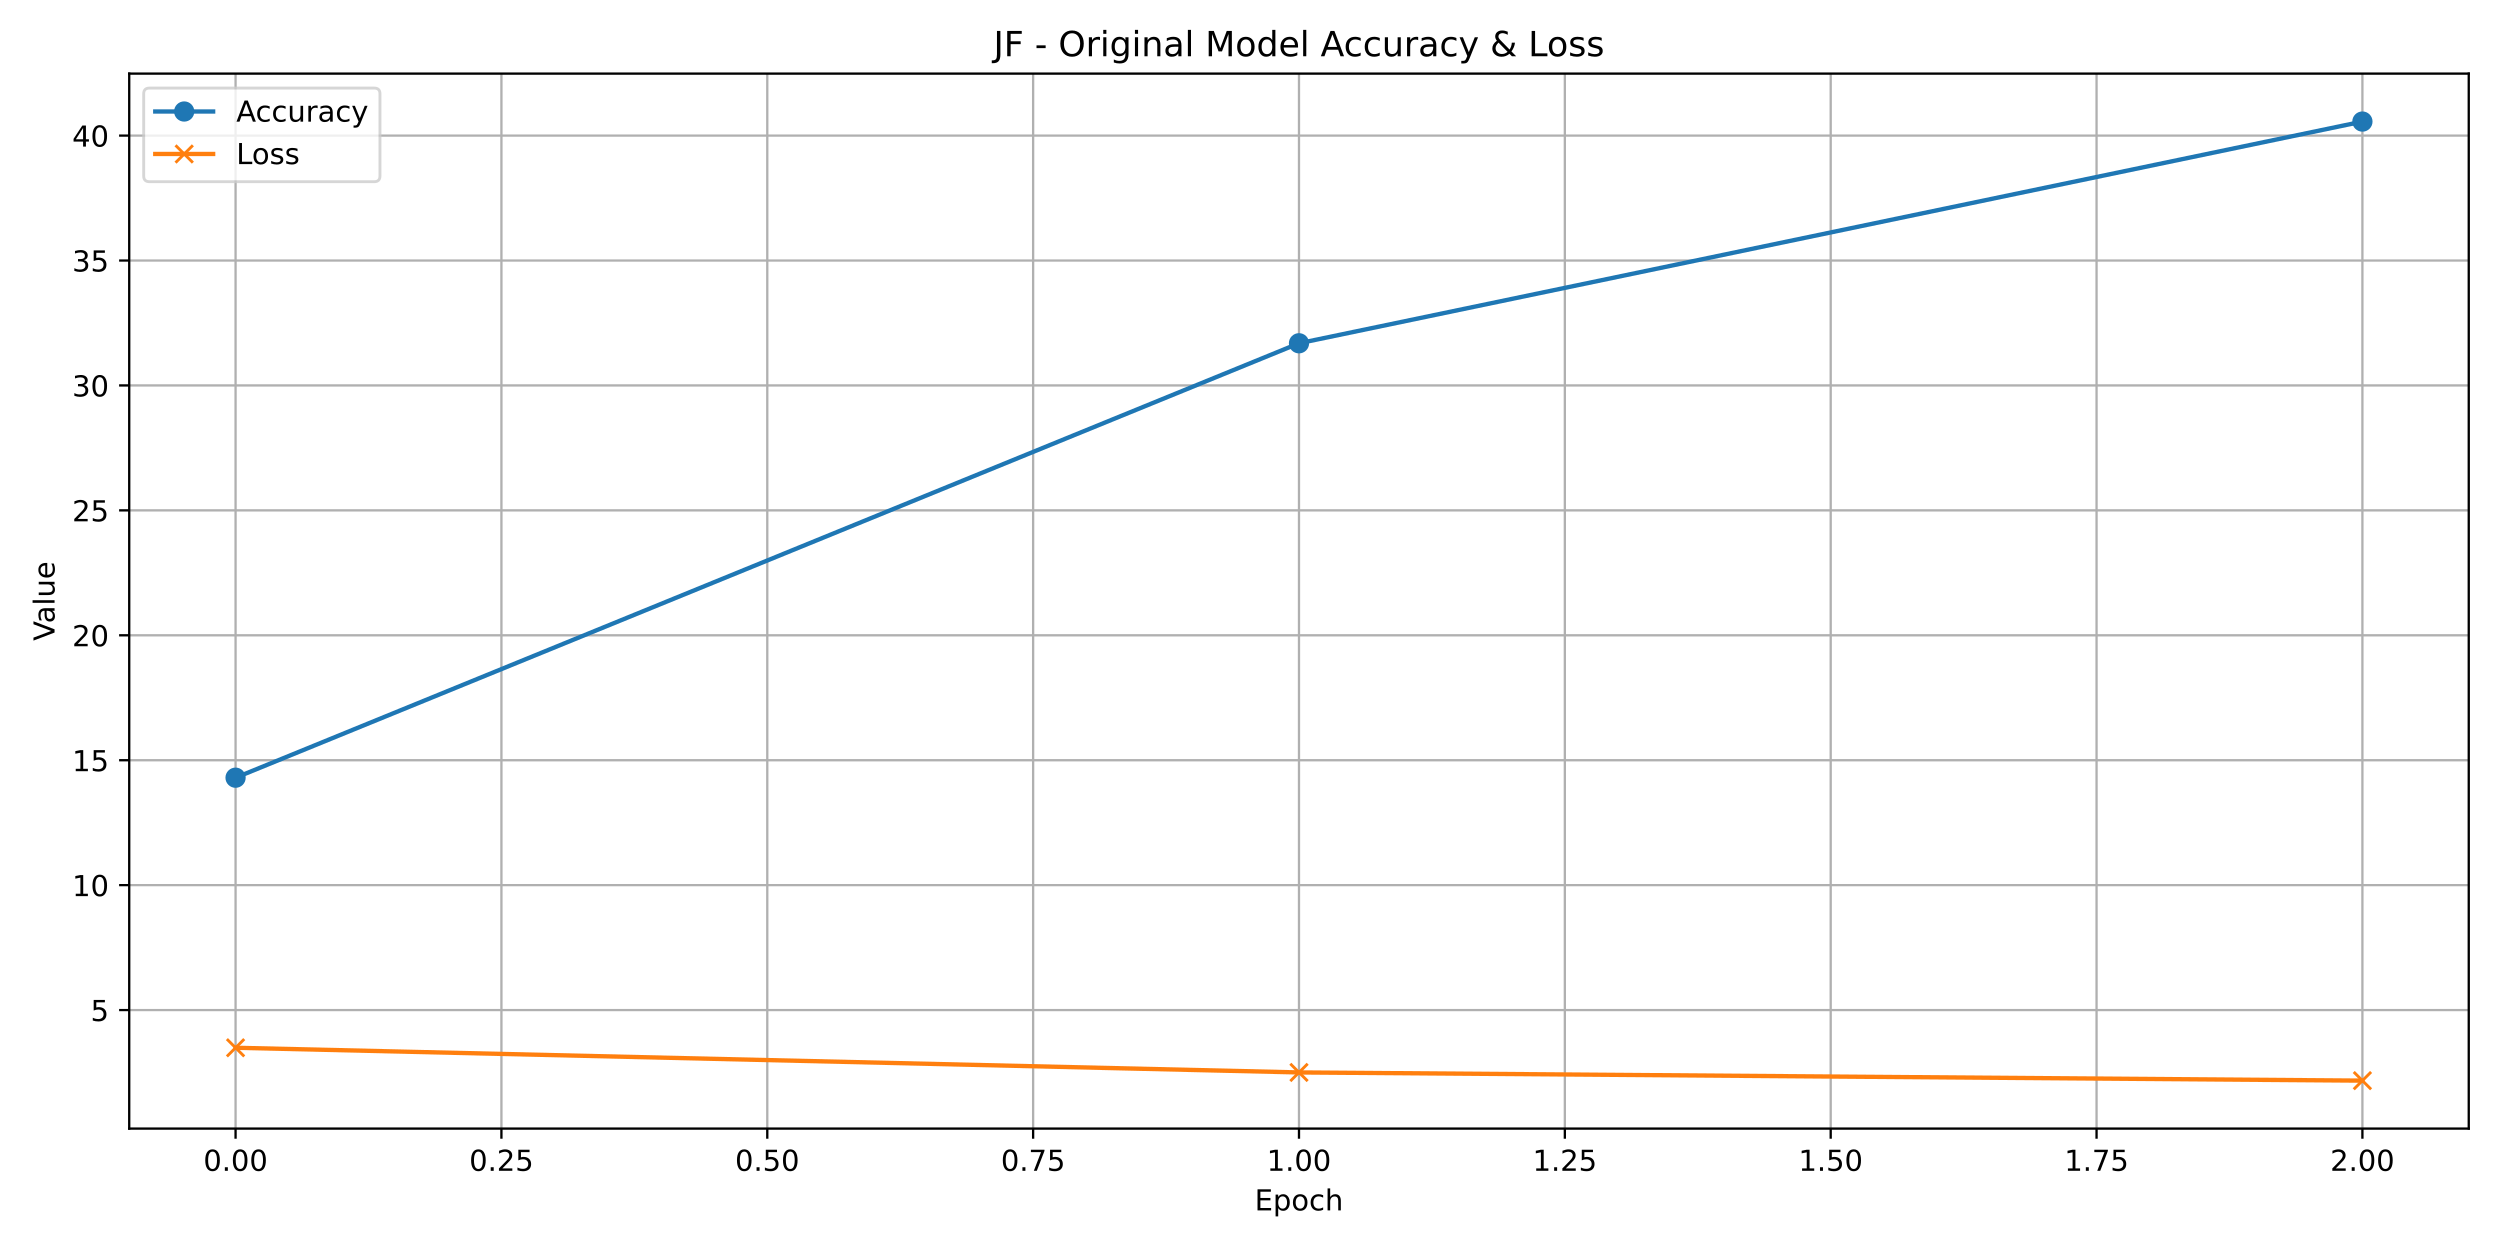
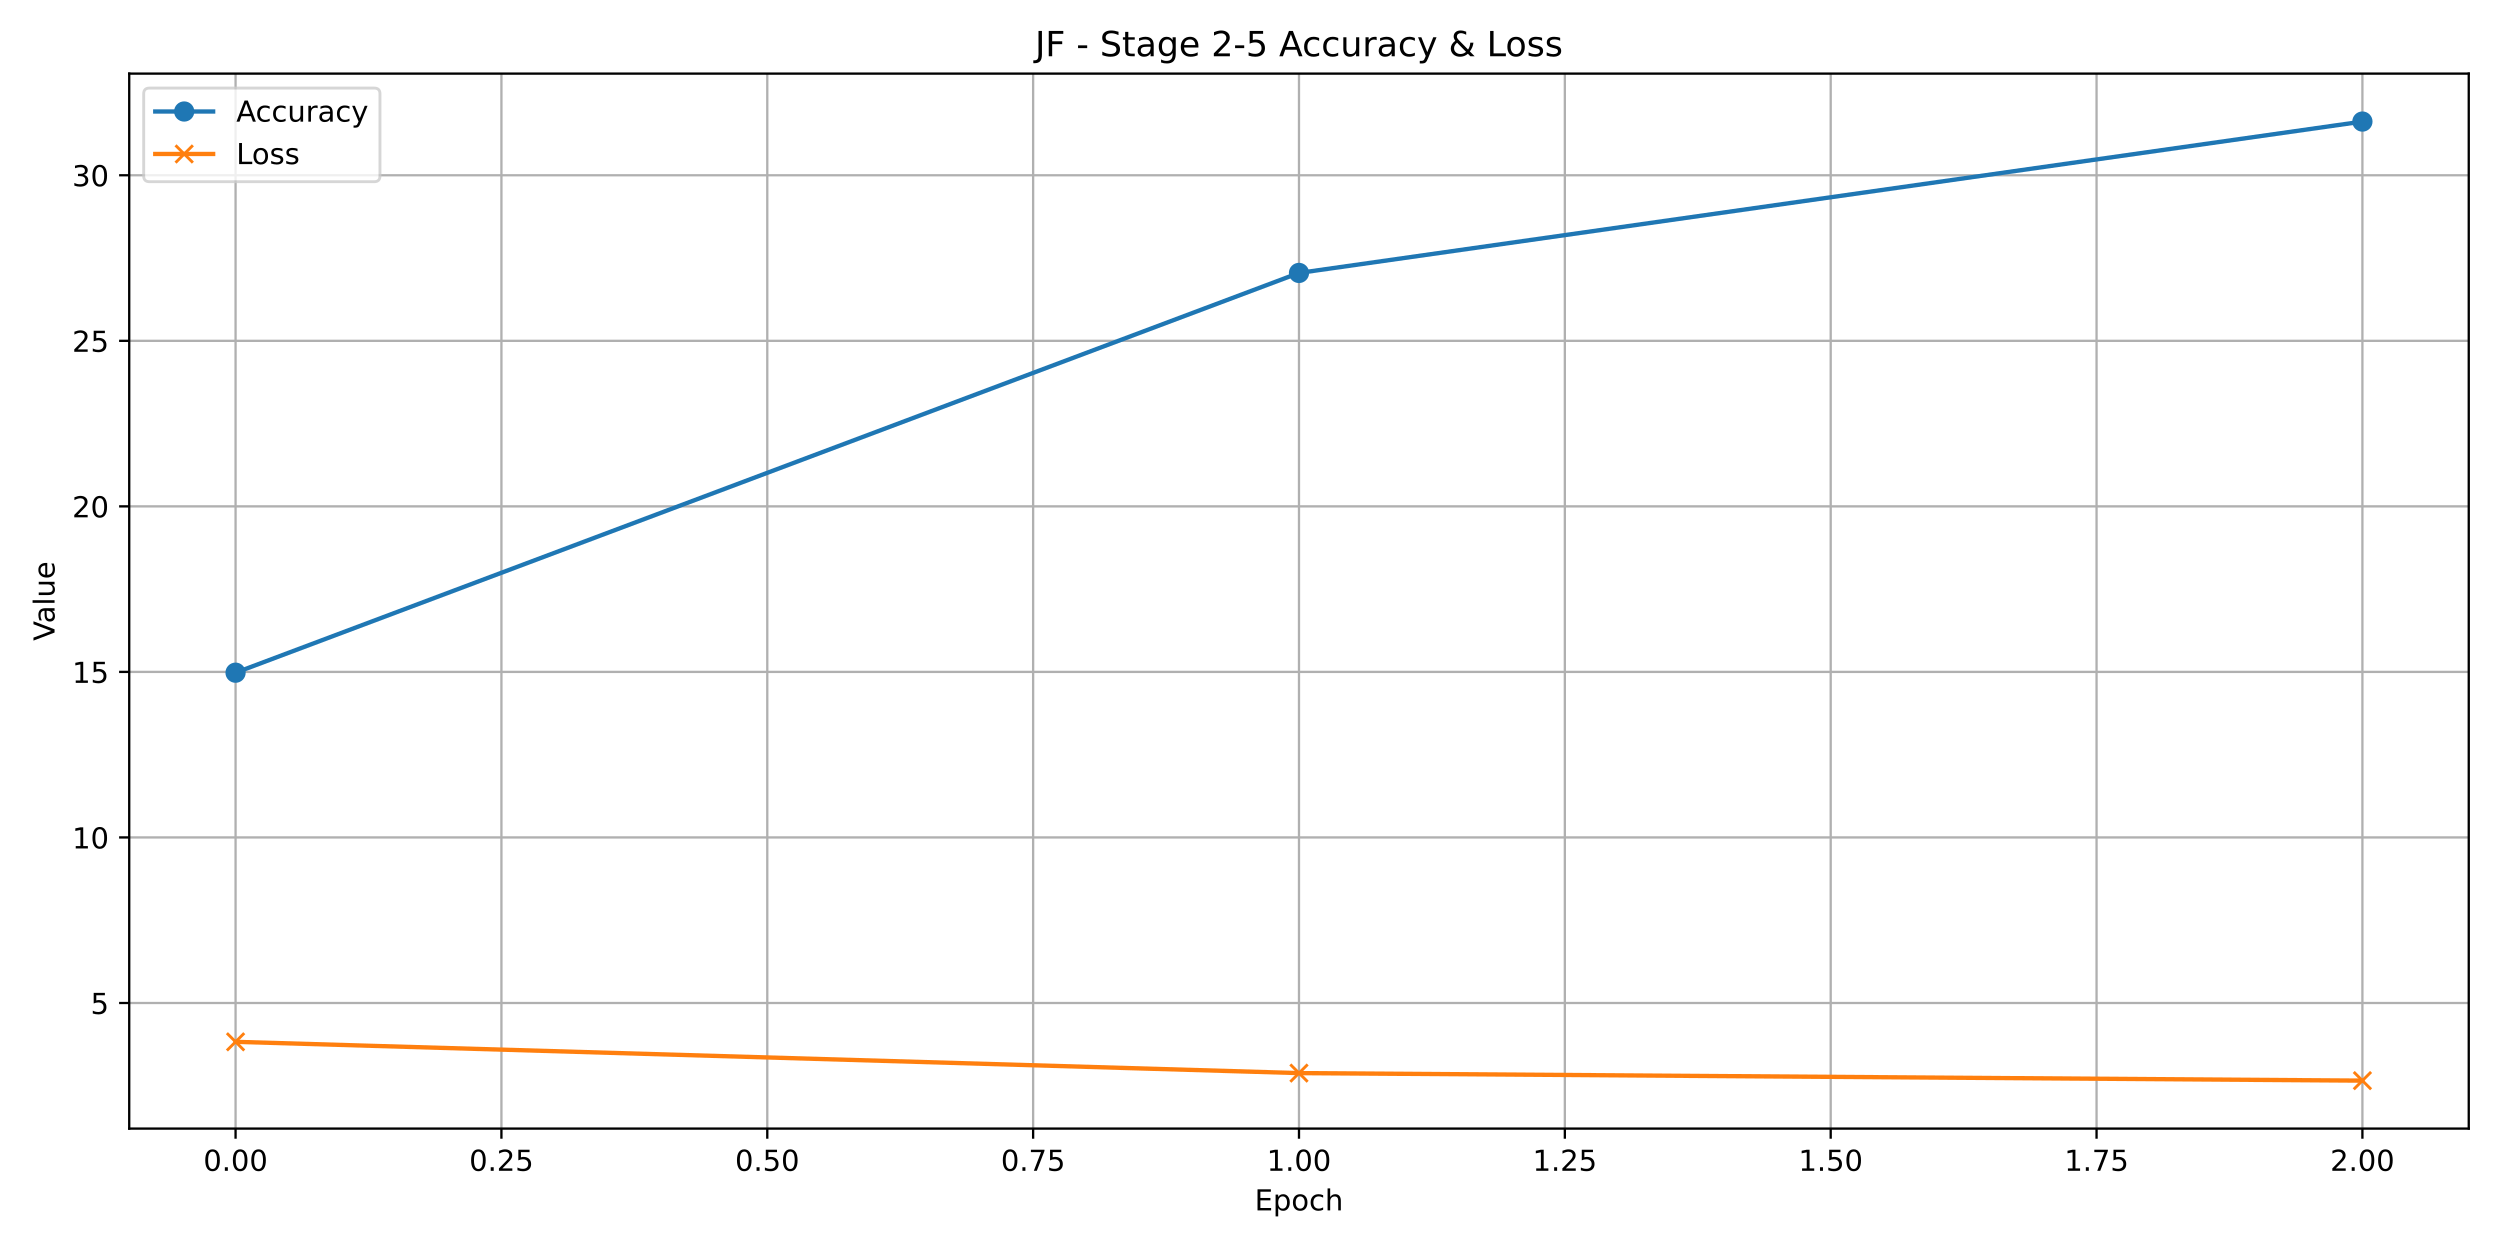
<svg xmlns="http://www.w3.org/2000/svg" xmlns:xlink="http://www.w3.org/1999/xlink" width="864pt" height="432pt" viewBox="0 0 864 432" version="1.1">
  <defs>
    <style type="text/css">*{stroke-linejoin: round; stroke-linecap: butt}</style>
  </defs>
  <g id="figure_1">
    <g id="patch_1">
      <path d="M 0 432  L 864 432  L 864 0  L 0 0  z " style="fill: #ffffff" />
    </g>
    <g id="axes_1">
      <g id="patch_2">
        <path d="M 44.66 390.04  L 853.2 390.04  L 853.2 25.44  L 44.66 25.44  z " style="fill: #ffffff" />
      </g>
      <g id="matplotlib.axis_1">
        <g id="xtick_1">
          <g id="line2d_1">
-             <path d="M 81.412 390.04  L 81.412 25.44  " clip-path="url(#p712a2986c1)" style="fill: none; stroke: #b0b0b0; stroke-width: 0.8; stroke-linecap: square" />
+             <path d="M 81.412 390.04  L 81.412 25.44  " clip-path="url(#pa195ba6760)" style="fill: none; stroke: #b0b0b0; stroke-width: 0.8; stroke-linecap: square" />
          </g>
          <g id="line2d_2">
            <defs>
-               <path id="m8198606f92" d="M 0 0  L 0 3.5  " style="stroke: #000000; stroke-width: 0.8" />
+               <path id="mcec0c93c69" d="M 0 0  L 0 3.5  " style="stroke: #000000; stroke-width: 0.8" />
            </defs>
            <g>
-               <use xlink:href="#m8198606f92" x="81.412" y="390.04" style="stroke: #000000; stroke-width: 0.8" />
+               <use xlink:href="#mcec0c93c69" x="81.412" y="390.04" style="stroke: #000000; stroke-width: 0.8" />
            </g>
          </g>
          <g id="text_1">
            <g transform="translate(70.27901 404.6384) scale(0.1 -0.1)">
              <defs>
                <path id="DejaVuSans-30" d="M 2034 4250  Q 1547 4250 1301 3770  Q 1056 3291 1056 2328  Q 1056 1369 1301 889  Q 1547 409 2034 409  Q 2525 409 2770 889  Q 3016 1369 3016 2328  Q 3016 3291 2770 3770  Q 2525 4250 2034 4250  z M 2034 4750  Q 2819 4750 3233 4129  Q 3647 3509 3647 2328  Q 3647 1150 3233 529  Q 2819 -91 2034 -91  Q 1250 -91 836 529  Q 422 1150 422 2328  Q 422 3509 836 4129  Q 1250 4750 2034 4750  z " transform="scale(0.015625)" />
                <path id="DejaVuSans-2e" d="M 684 794  L 1344 794  L 1344 0  L 684 0  L 684 794  z " transform="scale(0.015625)" />
              </defs>
              <use xlink:href="#DejaVuSans-30" />
              <use xlink:href="#DejaVuSans-2e" transform="translate(63.62305 0)" />
              <use xlink:href="#DejaVuSans-30" transform="translate(95.41016 0)" />
              <use xlink:href="#DejaVuSans-30" transform="translate(159.0332 0)" />
            </g>
          </g>
        </g>
        <g id="xtick_2">
          <g id="line2d_3">
-             <path d="M 173.291 390.04  L 173.291 25.44  " clip-path="url(#p712a2986c1)" style="fill: none; stroke: #b0b0b0; stroke-width: 0.8; stroke-linecap: square" />
+             <path d="M 173.291 390.04  L 173.291 25.44  " clip-path="url(#pa195ba6760)" style="fill: none; stroke: #b0b0b0; stroke-width: 0.8; stroke-linecap: square" />
          </g>
          <g id="line2d_4">
            <g>
-               <use xlink:href="#m8198606f92" x="173.291" y="390.04" style="stroke: #000000; stroke-width: 0.8" />
+               <use xlink:href="#mcec0c93c69" x="173.291" y="390.04" style="stroke: #000000; stroke-width: 0.8" />
            </g>
          </g>
          <g id="text_2">
            <g transform="translate(162.1586 404.6384) scale(0.1 -0.1)">
              <defs>
                <path id="DejaVuSans-32" d="M 1228 531  L 3431 531  L 3431 0  L 469 0  L 469 531  Q 828 903 1448 1529  Q 2069 2156 2228 2338  Q 2531 2678 2651 2914  Q 2772 3150 2772 3378  Q 2772 3750 2511 3984  Q 2250 4219 1831 4219  Q 1534 4219 1204 4116  Q 875 4013 500 3803  L 500 4441  Q 881 4594 1212 4672  Q 1544 4750 1819 4750  Q 2544 4750 2975 4387  Q 3406 4025 3406 3419  Q 3406 3131 3298 2873  Q 3191 2616 2906 2266  Q 2828 2175 2409 1742  Q 1991 1309 1228 531  z " transform="scale(0.015625)" />
                <path id="DejaVuSans-35" d="M 691 4666  L 3169 4666  L 3169 4134  L 1269 4134  L 1269 2991  Q 1406 3038 1543 3061  Q 1681 3084 1819 3084  Q 2600 3084 3056 2656  Q 3513 2228 3513 1497  Q 3513 744 3044 326  Q 2575 -91 1722 -91  Q 1428 -91 1123 -41  Q 819 9 494 109  L 494 744  Q 775 591 1075 516  Q 1375 441 1709 441  Q 2250 441 2565 725  Q 2881 1009 2881 1497  Q 2881 1984 2565 2268  Q 2250 2553 1709 2553  Q 1456 2553 1204 2497  Q 953 2441 691 2322  L 691 4666  z " transform="scale(0.015625)" />
              </defs>
              <use xlink:href="#DejaVuSans-30" />
              <use xlink:href="#DejaVuSans-2e" transform="translate(63.62305 0)" />
              <use xlink:href="#DejaVuSans-32" transform="translate(95.41016 0)" />
              <use xlink:href="#DejaVuSans-35" transform="translate(159.0332 0)" />
            </g>
          </g>
        </g>
        <g id="xtick_3">
          <g id="line2d_5">
-             <path d="M 265.171 390.04  L 265.171 25.44  " clip-path="url(#p712a2986c1)" style="fill: none; stroke: #b0b0b0; stroke-width: 0.8; stroke-linecap: square" />
+             <path d="M 265.171 390.04  L 265.171 25.44  " clip-path="url(#pa195ba6760)" style="fill: none; stroke: #b0b0b0; stroke-width: 0.8; stroke-linecap: square" />
          </g>
          <g id="line2d_6">
            <g>
-               <use xlink:href="#m8198606f92" x="265.171" y="390.04" style="stroke: #000000; stroke-width: 0.8" />
+               <use xlink:href="#mcec0c93c69" x="265.171" y="390.04" style="stroke: #000000; stroke-width: 0.8" />
            </g>
          </g>
          <g id="text_3">
            <g transform="translate(254.0381 404.6384) scale(0.1 -0.1)">
              <use xlink:href="#DejaVuSans-30" />
              <use xlink:href="#DejaVuSans-2e" transform="translate(63.62305 0)" />
              <use xlink:href="#DejaVuSans-35" transform="translate(95.41016 0)" />
              <use xlink:href="#DejaVuSans-30" transform="translate(159.0332 0)" />
            </g>
          </g>
        </g>
        <g id="xtick_4">
          <g id="line2d_7">
-             <path d="M 357.05 390.04  L 357.05 25.44  " clip-path="url(#p712a2986c1)" style="fill: none; stroke: #b0b0b0; stroke-width: 0.8; stroke-linecap: square" />
+             <path d="M 357.05 390.04  L 357.05 25.44  " clip-path="url(#pa195ba6760)" style="fill: none; stroke: #b0b0b0; stroke-width: 0.8; stroke-linecap: square" />
          </g>
          <g id="line2d_8">
            <g>
-               <use xlink:href="#m8198606f92" x="357.05" y="390.04" style="stroke: #000000; stroke-width: 0.8" />
+               <use xlink:href="#mcec0c93c69" x="357.05" y="390.04" style="stroke: #000000; stroke-width: 0.8" />
            </g>
          </g>
          <g id="text_4">
            <g transform="translate(345.9176 404.6384) scale(0.1 -0.1)">
              <defs>
                <path id="DejaVuSans-37" d="M 525 4666  L 3525 4666  L 3525 4397  L 1831 0  L 1172 0  L 2766 4134  L 525 4134  L 525 4666  z " transform="scale(0.015625)" />
              </defs>
              <use xlink:href="#DejaVuSans-30" />
              <use xlink:href="#DejaVuSans-2e" transform="translate(63.62305 0)" />
              <use xlink:href="#DejaVuSans-37" transform="translate(95.41016 0)" />
              <use xlink:href="#DejaVuSans-35" transform="translate(159.0332 0)" />
            </g>
          </g>
        </g>
        <g id="xtick_5">
          <g id="line2d_9">
-             <path d="M 448.93 390.04  L 448.93 25.44  " clip-path="url(#p712a2986c1)" style="fill: none; stroke: #b0b0b0; stroke-width: 0.8; stroke-linecap: square" />
+             <path d="M 448.93 390.04  L 448.93 25.44  " clip-path="url(#pa195ba6760)" style="fill: none; stroke: #b0b0b0; stroke-width: 0.8; stroke-linecap: square" />
          </g>
          <g id="line2d_10">
            <g>
-               <use xlink:href="#m8198606f92" x="448.93" y="390.04" style="stroke: #000000; stroke-width: 0.8" />
+               <use xlink:href="#mcec0c93c69" x="448.93" y="390.04" style="stroke: #000000; stroke-width: 0.8" />
            </g>
          </g>
          <g id="text_5">
            <g transform="translate(437.7972 404.6384) scale(0.1 -0.1)">
              <defs>
                <path id="DejaVuSans-31" d="M 794 531  L 1825 531  L 1825 4091  L 703 3866  L 703 4441  L 1819 4666  L 2450 4666  L 2450 531  L 3481 531  L 3481 0  L 794 0  L 794 531  z " transform="scale(0.015625)" />
              </defs>
              <use xlink:href="#DejaVuSans-31" />
              <use xlink:href="#DejaVuSans-2e" transform="translate(63.62305 0)" />
              <use xlink:href="#DejaVuSans-30" transform="translate(95.41016 0)" />
              <use xlink:href="#DejaVuSans-30" transform="translate(159.0332 0)" />
            </g>
          </g>
        </g>
        <g id="xtick_6">
          <g id="line2d_11">
-             <path d="M 540.81 390.04  L 540.81 25.44  " clip-path="url(#p712a2986c1)" style="fill: none; stroke: #b0b0b0; stroke-width: 0.8; stroke-linecap: square" />
+             <path d="M 540.81 390.04  L 540.81 25.44  " clip-path="url(#pa195ba6760)" style="fill: none; stroke: #b0b0b0; stroke-width: 0.8; stroke-linecap: square" />
          </g>
          <g id="line2d_12">
            <g>
-               <use xlink:href="#m8198606f92" x="540.81" y="390.04" style="stroke: #000000; stroke-width: 0.8" />
+               <use xlink:href="#mcec0c93c69" x="540.81" y="390.04" style="stroke: #000000; stroke-width: 0.8" />
            </g>
          </g>
          <g id="text_6">
            <g transform="translate(529.6767 404.6384) scale(0.1 -0.1)">
              <use xlink:href="#DejaVuSans-31" />
              <use xlink:href="#DejaVuSans-2e" transform="translate(63.62305 0)" />
              <use xlink:href="#DejaVuSans-32" transform="translate(95.41016 0)" />
              <use xlink:href="#DejaVuSans-35" transform="translate(159.0332 0)" />
            </g>
          </g>
        </g>
        <g id="xtick_7">
          <g id="line2d_13">
-             <path d="M 632.689 390.04  L 632.689 25.44  " clip-path="url(#p712a2986c1)" style="fill: none; stroke: #b0b0b0; stroke-width: 0.8; stroke-linecap: square" />
+             <path d="M 632.689 390.04  L 632.689 25.44  " clip-path="url(#pa195ba6760)" style="fill: none; stroke: #b0b0b0; stroke-width: 0.8; stroke-linecap: square" />
          </g>
          <g id="line2d_14">
            <g>
-               <use xlink:href="#m8198606f92" x="632.689" y="390.04" style="stroke: #000000; stroke-width: 0.8" />
+               <use xlink:href="#mcec0c93c69" x="632.689" y="390.04" style="stroke: #000000; stroke-width: 0.8" />
            </g>
          </g>
          <g id="text_7">
            <g transform="translate(621.5563 404.6384) scale(0.1 -0.1)">
              <use xlink:href="#DejaVuSans-31" />
              <use xlink:href="#DejaVuSans-2e" transform="translate(63.62305 0)" />
              <use xlink:href="#DejaVuSans-35" transform="translate(95.41016 0)" />
              <use xlink:href="#DejaVuSans-30" transform="translate(159.0332 0)" />
            </g>
          </g>
        </g>
        <g id="xtick_8">
          <g id="line2d_15">
-             <path d="M 724.569 390.04  L 724.569 25.44  " clip-path="url(#p712a2986c1)" style="fill: none; stroke: #b0b0b0; stroke-width: 0.8; stroke-linecap: square" />
+             <path d="M 724.569 390.04  L 724.569 25.44  " clip-path="url(#pa195ba6760)" style="fill: none; stroke: #b0b0b0; stroke-width: 0.8; stroke-linecap: square" />
          </g>
          <g id="line2d_16">
            <g>
-               <use xlink:href="#m8198606f92" x="724.569" y="390.04" style="stroke: #000000; stroke-width: 0.8" />
+               <use xlink:href="#mcec0c93c69" x="724.569" y="390.04" style="stroke: #000000; stroke-width: 0.8" />
            </g>
          </g>
          <g id="text_8">
            <g transform="translate(713.4358 404.6384) scale(0.1 -0.1)">
              <use xlink:href="#DejaVuSans-31" />
              <use xlink:href="#DejaVuSans-2e" transform="translate(63.62305 0)" />
              <use xlink:href="#DejaVuSans-37" transform="translate(95.41016 0)" />
              <use xlink:href="#DejaVuSans-35" transform="translate(159.0332 0)" />
            </g>
          </g>
        </g>
        <g id="xtick_9">
          <g id="line2d_17">
-             <path d="M 816.448 390.04  L 816.448 25.44  " clip-path="url(#p712a2986c1)" style="fill: none; stroke: #b0b0b0; stroke-width: 0.8; stroke-linecap: square" />
+             <path d="M 816.448 390.04  L 816.448 25.44  " clip-path="url(#pa195ba6760)" style="fill: none; stroke: #b0b0b0; stroke-width: 0.8; stroke-linecap: square" />
          </g>
          <g id="line2d_18">
            <g>
-               <use xlink:href="#m8198606f92" x="816.448" y="390.04" style="stroke: #000000; stroke-width: 0.8" />
+               <use xlink:href="#mcec0c93c69" x="816.448" y="390.04" style="stroke: #000000; stroke-width: 0.8" />
            </g>
          </g>
          <g id="text_9">
            <g transform="translate(805.3154 404.6384) scale(0.1 -0.1)">
              <use xlink:href="#DejaVuSans-32" />
              <use xlink:href="#DejaVuSans-2e" transform="translate(63.62305 0)" />
              <use xlink:href="#DejaVuSans-30" transform="translate(95.41016 0)" />
              <use xlink:href="#DejaVuSans-30" transform="translate(159.0332 0)" />
            </g>
          </g>
        </g>
        <g id="text_10">
          <g transform="translate(433.6191 418.3166) scale(0.1 -0.1)">
            <defs>
              <path id="DejaVuSans-45" d="M 628 4666  L 3578 4666  L 3578 4134  L 1259 4134  L 1259 2753  L 3481 2753  L 3481 2222  L 1259 2222  L 1259 531  L 3634 531  L 3634 0  L 628 0  L 628 4666  z " transform="scale(0.015625)" />
              <path id="DejaVuSans-70" d="M 1159 525  L 1159 -1331  L 581 -1331  L 581 3500  L 1159 3500  L 1159 2969  Q 1341 3281 1617 3432  Q 1894 3584 2278 3584  Q 2916 3584 3314 3078  Q 3713 2572 3713 1747  Q 3713 922 3314 415  Q 2916 -91 2278 -91  Q 1894 -91 1617 61  Q 1341 213 1159 525  z M 3116 1747  Q 3116 2381 2855 2742  Q 2594 3103 2138 3103  Q 1681 3103 1420 2742  Q 1159 2381 1159 1747  Q 1159 1113 1420 752  Q 1681 391 2138 391  Q 2594 391 2855 752  Q 3116 1113 3116 1747  z " transform="scale(0.015625)" />
              <path id="DejaVuSans-6f" d="M 1959 3097  Q 1497 3097 1228 2736  Q 959 2375 959 1747  Q 959 1119 1226 758  Q 1494 397 1959 397  Q 2419 397 2687 759  Q 2956 1122 2956 1747  Q 2956 2369 2687 2733  Q 2419 3097 1959 3097  z M 1959 3584  Q 2709 3584 3137 3096  Q 3566 2609 3566 1747  Q 3566 888 3137 398  Q 2709 -91 1959 -91  Q 1206 -91 779 398  Q 353 888 353 1747  Q 353 2609 779 3096  Q 1206 3584 1959 3584  z " transform="scale(0.015625)" />
              <path id="DejaVuSans-63" d="M 3122 3366  L 3122 2828  Q 2878 2963 2633 3030  Q 2388 3097 2138 3097  Q 1578 3097 1268 2742  Q 959 2388 959 1747  Q 959 1106 1268 751  Q 1578 397 2138 397  Q 2388 397 2633 464  Q 2878 531 3122 666  L 3122 134  Q 2881 22 2623 -34  Q 2366 -91 2075 -91  Q 1284 -91 818 406  Q 353 903 353 1747  Q 353 2603 823 3093  Q 1294 3584 2113 3584  Q 2378 3584 2631 3529  Q 2884 3475 3122 3366  z " transform="scale(0.015625)" />
              <path id="DejaVuSans-68" d="M 3513 2113  L 3513 0  L 2938 0  L 2938 2094  Q 2938 2591 2744 2837  Q 2550 3084 2163 3084  Q 1697 3084 1428 2787  Q 1159 2491 1159 1978  L 1159 0  L 581 0  L 581 4863  L 1159 4863  L 1159 2956  Q 1366 3272 1645 3428  Q 1925 3584 2291 3584  Q 2894 3584 3203 3211  Q 3513 2838 3513 2113  z " transform="scale(0.015625)" />
            </defs>
            <use xlink:href="#DejaVuSans-45" />
            <use xlink:href="#DejaVuSans-70" transform="translate(63.18359 0)" />
            <use xlink:href="#DejaVuSans-6f" transform="translate(126.6602 0)" />
            <use xlink:href="#DejaVuSans-63" transform="translate(187.8418 0)" />
            <use xlink:href="#DejaVuSans-68" transform="translate(242.8223 0)" />
          </g>
        </g>
      </g>
      <g id="matplotlib.axis_2">
        <g id="ytick_1">
          <g id="line2d_19">
-             <path d="M 44.66 349.076  L 853.2 349.076  " clip-path="url(#p712a2986c1)" style="fill: none; stroke: #b0b0b0; stroke-width: 0.8; stroke-linecap: square" />
+             <path d="M 44.66 346.634  L 853.2 346.634  " clip-path="url(#pa195ba6760)" style="fill: none; stroke: #b0b0b0; stroke-width: 0.8; stroke-linecap: square" />
          </g>
          <g id="line2d_20">
            <defs>
-               <path id="mf9bc44ab8a" d="M 0 0  L -3.5 0  " style="stroke: #000000; stroke-width: 0.8" />
+               <path id="mbc4447c529" d="M 0 0  L -3.5 0  " style="stroke: #000000; stroke-width: 0.8" />
            </defs>
            <g>
-               <use xlink:href="#mf9bc44ab8a" x="44.66" y="349.076" style="stroke: #000000; stroke-width: 0.8" />
+               <use xlink:href="#mbc4447c529" x="44.66" y="346.634" style="stroke: #000000; stroke-width: 0.8" />
            </g>
          </g>
          <g id="text_11">
-             <g transform="translate(31.2975 352.8752) scale(0.1 -0.1)">
+             <g transform="translate(31.2975 350.4334) scale(0.1 -0.1)">
              <use xlink:href="#DejaVuSans-35" />
            </g>
          </g>
        </g>
        <g id="ytick_2">
          <g id="line2d_21">
-             <path d="M 44.66 305.903  L 853.2 305.903  " clip-path="url(#p712a2986c1)" style="fill: none; stroke: #b0b0b0; stroke-width: 0.8; stroke-linecap: square" />
+             <path d="M 44.66 289.422  L 853.2 289.422  " clip-path="url(#pa195ba6760)" style="fill: none; stroke: #b0b0b0; stroke-width: 0.8; stroke-linecap: square" />
          </g>
          <g id="line2d_22">
            <g>
-               <use xlink:href="#mf9bc44ab8a" x="44.66" y="305.903" style="stroke: #000000; stroke-width: 0.8" />
+               <use xlink:href="#mbc4447c529" x="44.66" y="289.422" style="stroke: #000000; stroke-width: 0.8" />
            </g>
          </g>
          <g id="text_12">
-             <g transform="translate(24.935 309.7023) scale(0.1 -0.1)">
+             <g transform="translate(24.935 293.221) scale(0.1 -0.1)">
              <use xlink:href="#DejaVuSans-31" />
              <use xlink:href="#DejaVuSans-30" transform="translate(63.62305 0)" />
            </g>
          </g>
        </g>
        <g id="ytick_3">
          <g id="line2d_23">
-             <path d="M 44.66 262.73  L 853.2 262.73  " clip-path="url(#p712a2986c1)" style="fill: none; stroke: #b0b0b0; stroke-width: 0.8; stroke-linecap: square" />
+             <path d="M 44.66 232.209  L 853.2 232.209  " clip-path="url(#pa195ba6760)" style="fill: none; stroke: #b0b0b0; stroke-width: 0.8; stroke-linecap: square" />
          </g>
          <g id="line2d_24">
            <g>
-               <use xlink:href="#mf9bc44ab8a" x="44.66" y="262.73" style="stroke: #000000; stroke-width: 0.8" />
+               <use xlink:href="#mbc4447c529" x="44.66" y="232.209" style="stroke: #000000; stroke-width: 0.8" />
            </g>
          </g>
          <g id="text_13">
-             <g transform="translate(24.935 266.5293) scale(0.1 -0.1)">
+             <g transform="translate(24.935 236.0087) scale(0.1 -0.1)">
              <use xlink:href="#DejaVuSans-31" />
              <use xlink:href="#DejaVuSans-35" transform="translate(63.62305 0)" />
            </g>
          </g>
        </g>
        <g id="ytick_4">
          <g id="line2d_25">
-             <path d="M 44.66 219.557  L 853.2 219.557  " clip-path="url(#p712a2986c1)" style="fill: none; stroke: #b0b0b0; stroke-width: 0.8; stroke-linecap: square" />
+             <path d="M 44.66 174.997  L 853.2 174.997  " clip-path="url(#pa195ba6760)" style="fill: none; stroke: #b0b0b0; stroke-width: 0.8; stroke-linecap: square" />
          </g>
          <g id="line2d_26">
            <g>
-               <use xlink:href="#mf9bc44ab8a" x="44.66" y="219.557" style="stroke: #000000; stroke-width: 0.8" />
+               <use xlink:href="#mbc4447c529" x="44.66" y="174.997" style="stroke: #000000; stroke-width: 0.8" />
            </g>
          </g>
          <g id="text_14">
-             <g transform="translate(24.935 223.3564) scale(0.1 -0.1)">
+             <g transform="translate(24.935 178.7963) scale(0.1 -0.1)">
              <use xlink:href="#DejaVuSans-32" />
              <use xlink:href="#DejaVuSans-30" transform="translate(63.62305 0)" />
            </g>
          </g>
        </g>
        <g id="ytick_5">
          <g id="line2d_27">
-             <path d="M 44.66 176.384  L 853.2 176.384  " clip-path="url(#p712a2986c1)" style="fill: none; stroke: #b0b0b0; stroke-width: 0.8; stroke-linecap: square" />
+             <path d="M 44.66 117.785  L 853.2 117.785  " clip-path="url(#pa195ba6760)" style="fill: none; stroke: #b0b0b0; stroke-width: 0.8; stroke-linecap: square" />
          </g>
          <g id="line2d_28">
            <g>
-               <use xlink:href="#mf9bc44ab8a" x="44.66" y="176.384" style="stroke: #000000; stroke-width: 0.8" />
+               <use xlink:href="#mbc4447c529" x="44.66" y="117.785" style="stroke: #000000; stroke-width: 0.8" />
            </g>
          </g>
          <g id="text_15">
-             <g transform="translate(24.935 180.1834) scale(0.1 -0.1)">
+             <g transform="translate(24.935 121.584) scale(0.1 -0.1)">
              <use xlink:href="#DejaVuSans-32" />
              <use xlink:href="#DejaVuSans-35" transform="translate(63.62305 0)" />
            </g>
          </g>
        </g>
        <g id="ytick_6">
          <g id="line2d_29">
-             <path d="M 44.66 133.211  L 853.2 133.211  " clip-path="url(#p712a2986c1)" style="fill: none; stroke: #b0b0b0; stroke-width: 0.8; stroke-linecap: square" />
+             <path d="M 44.66 60.572  L 853.2 60.572  " clip-path="url(#pa195ba6760)" style="fill: none; stroke: #b0b0b0; stroke-width: 0.8; stroke-linecap: square" />
          </g>
          <g id="line2d_30">
            <g>
-               <use xlink:href="#mf9bc44ab8a" x="44.66" y="133.211" style="stroke: #000000; stroke-width: 0.8" />
+               <use xlink:href="#mbc4447c529" x="44.66" y="60.572" style="stroke: #000000; stroke-width: 0.8" />
            </g>
          </g>
          <g id="text_16">
-             <g transform="translate(24.935 137.0105) scale(0.1 -0.1)">
+             <g transform="translate(24.935 64.37163) scale(0.1 -0.1)">
              <defs>
                <path id="DejaVuSans-33" d="M 2597 2516  Q 3050 2419 3304 2112  Q 3559 1806 3559 1356  Q 3559 666 3084 287  Q 2609 -91 1734 -91  Q 1441 -91 1130 -33  Q 819 25 488 141  L 488 750  Q 750 597 1062 519  Q 1375 441 1716 441  Q 2309 441 2620 675  Q 2931 909 2931 1356  Q 2931 1769 2642 2001  Q 2353 2234 1838 2234  L 1294 2234  L 1294 2753  L 1863 2753  Q 2328 2753 2575 2939  Q 2822 3125 2822 3475  Q 2822 3834 2567 4026  Q 2313 4219 1838 4219  Q 1578 4219 1281 4162  Q 984 4106 628 3988  L 628 4550  Q 988 4650 1302 4700  Q 1616 4750 1894 4750  Q 2613 4750 3031 4423  Q 3450 4097 3450 3541  Q 3450 3153 3228 2886  Q 3006 2619 2597 2516  z " transform="scale(0.015625)" />
              </defs>
              <use xlink:href="#DejaVuSans-33" />
              <use xlink:href="#DejaVuSans-30" transform="translate(63.62305 0)" />
            </g>
          </g>
        </g>
-         <g id="ytick_7">
-           <g id="line2d_31">
-             <path d="M 44.66 90.038  L 853.2 90.038  " clip-path="url(#p712a2986c1)" style="fill: none; stroke: #b0b0b0; stroke-width: 0.8; stroke-linecap: square" />
-           </g>
-           <g id="line2d_32">
-             <g>
-               <use xlink:href="#mf9bc44ab8a" x="44.66" y="90.038" style="stroke: #000000; stroke-width: 0.8" />
-             </g>
-           </g>
-           <g id="text_17">
-             <g transform="translate(24.935 93.83753) scale(0.1 -0.1)">
-               <use xlink:href="#DejaVuSans-33" />
-               <use xlink:href="#DejaVuSans-35" transform="translate(63.62305 0)" />
-             </g>
-           </g>
-         </g>
-         <g id="ytick_8">
-           <g id="line2d_33">
-             <path d="M 44.66 46.865  L 853.2 46.865  " clip-path="url(#p712a2986c1)" style="fill: none; stroke: #b0b0b0; stroke-width: 0.8; stroke-linecap: square" />
-           </g>
-           <g id="line2d_34">
-             <g>
-               <use xlink:href="#mf9bc44ab8a" x="44.66" y="46.865" style="stroke: #000000; stroke-width: 0.8" />
-             </g>
-           </g>
-           <g id="text_18">
-             <g transform="translate(24.935 50.66459) scale(0.1 -0.1)">
-               <defs>
-                 <path id="DejaVuSans-34" d="M 2419 4116  L 825 1625  L 2419 1625  L 2419 4116  z M 2253 4666  L 3047 4666  L 3047 1625  L 3713 1625  L 3713 1100  L 3047 1100  L 3047 0  L 2419 0  L 2419 1100  L 313 1100  L 313 1709  L 2253 4666  z " transform="scale(0.015625)" />
-               </defs>
-               <use xlink:href="#DejaVuSans-34" />
-               <use xlink:href="#DejaVuSans-30" transform="translate(63.62305 0)" />
-             </g>
-           </g>
-         </g>
-         <g id="text_19">
+         <g id="text_17">
          <g transform="translate(18.85531 221.4712) rotate(-90) scale(0.1 -0.1)">
            <defs>
              <path id="DejaVuSans-56" d="M 1831 0  L 50 4666  L 709 4666  L 2188 738  L 3669 4666  L 4325 4666  L 2547 0  L 1831 0  z " transform="scale(0.015625)" />
              <path id="DejaVuSans-61" d="M 2194 1759  Q 1497 1759 1228 1600  Q 959 1441 959 1056  Q 959 750 1161 570  Q 1363 391 1709 391  Q 2188 391 2477 730  Q 2766 1069 2766 1631  L 2766 1759  L 2194 1759  z M 3341 1997  L 3341 0  L 2766 0  L 2766 531  Q 2569 213 2275 61  Q 1981 -91 1556 -91  Q 1019 -91 701 211  Q 384 513 384 1019  Q 384 1609 779 1909  Q 1175 2209 1959 2209  L 2766 2209  L 2766 2266  Q 2766 2663 2505 2880  Q 2244 3097 1772 3097  Q 1472 3097 1187 3025  Q 903 2953 641 2809  L 641 3341  Q 956 3463 1253 3523  Q 1550 3584 1831 3584  Q 2591 3584 2966 3190  Q 3341 2797 3341 1997  z " transform="scale(0.015625)" />
              <path id="DejaVuSans-6c" d="M 603 4863  L 1178 4863  L 1178 0  L 603 0  L 603 4863  z " transform="scale(0.015625)" />
              <path id="DejaVuSans-75" d="M 544 1381  L 544 3500  L 1119 3500  L 1119 1403  Q 1119 906 1312 657  Q 1506 409 1894 409  Q 2359 409 2629 706  Q 2900 1003 2900 1516  L 2900 3500  L 3475 3500  L 3475 0  L 2900 0  L 2900 538  Q 2691 219 2414 64  Q 2138 -91 1772 -91  Q 1169 -91 856 284  Q 544 659 544 1381  z M 1991 3584  L 1991 3584  z " transform="scale(0.015625)" />
              <path id="DejaVuSans-65" d="M 3597 1894  L 3597 1613  L 953 1613  Q 991 1019 1311 708  Q 1631 397 2203 397  Q 2534 397 2845 478  Q 3156 559 3463 722  L 3463 178  Q 3153 47 2828 -22  Q 2503 -91 2169 -91  Q 1331 -91 842 396  Q 353 884 353 1716  Q 353 2575 817 3079  Q 1281 3584 2069 3584  Q 2775 3584 3186 3129  Q 3597 2675 3597 1894  z M 3022 2063  Q 3016 2534 2758 2815  Q 2500 3097 2075 3097  Q 1594 3097 1305 2825  Q 1016 2553 972 2059  L 3022 2063  z " transform="scale(0.015625)" />
            </defs>
            <use xlink:href="#DejaVuSans-56" />
            <use xlink:href="#DejaVuSans-61" transform="translate(60.6582 0)" />
            <use xlink:href="#DejaVuSans-6c" transform="translate(121.9375 0)" />
            <use xlink:href="#DejaVuSans-75" transform="translate(149.7207 0)" />
            <use xlink:href="#DejaVuSans-65" transform="translate(213.0996 0)" />
          </g>
        </g>
      </g>
-       <g id="line2d_35">
-         <path d="M 81.412 268.774  L 448.93 118.636  L 816.448 42.013  " clip-path="url(#p712a2986c1)" style="fill: none; stroke: #1f77b4; stroke-width: 1.5; stroke-linecap: square" />
+       <g id="line2d_31">
+         <path d="M 81.412 232.484  L 448.93 94.328  L 816.448 42.013  " clip-path="url(#pa195ba6760)" style="fill: none; stroke: #1f77b4; stroke-width: 1.5; stroke-linecap: square" />
        <defs>
-           <path id="mf82aa76c9c" d="M 0 3  C 0.796 3 1.559 2.684 2.121 2.121  C 2.684 1.559 3 0.796 3 0  C 3 -0.796 2.684 -1.559 2.121 -2.121  C 1.559 -2.684 0.796 -3 0 -3  C -0.796 -3 -1.559 -2.684 -2.121 -2.121  C -2.684 -1.559 -3 -0.796 -3 0  C -3 0.796 -2.684 1.559 -2.121 2.121  C -1.559 2.684 -0.796 3 0 3  z " style="stroke: #1f77b4" />
+           <path id="mbba563bad6" d="M 0 3  C 0.796 3 1.559 2.684 2.121 2.121  C 2.684 1.559 3 0.796 3 0  C 3 -0.796 2.684 -1.559 2.121 -2.121  C 1.559 -2.684 0.796 -3 0 -3  C -0.796 -3 -1.559 -2.684 -2.121 -2.121  C -2.684 -1.559 -3 -0.796 -3 0  C -3 0.796 -2.684 1.559 -2.121 2.121  C -1.559 2.684 -0.796 3 0 3  z " style="stroke: #1f77b4" />
        </defs>
-         <g clip-path="url(#p712a2986c1)">
-           <use xlink:href="#mf82aa76c9c" x="81.412" y="268.774" style="fill: #1f77b4; stroke: #1f77b4" />
-           <use xlink:href="#mf82aa76c9c" x="448.93" y="118.636" style="fill: #1f77b4; stroke: #1f77b4" />
-           <use xlink:href="#mf82aa76c9c" x="816.448" y="42.013" style="fill: #1f77b4; stroke: #1f77b4" />
-         </g>
-       </g>
-       <g id="line2d_36">
-         <path d="M 81.412 362.108  L 448.93 370.633  L 816.448 373.467  " clip-path="url(#p712a2986c1)" style="fill: none; stroke: #ff7f0e; stroke-width: 1.5; stroke-linecap: square" />
+         <g clip-path="url(#pa195ba6760)">
+           <use xlink:href="#mbba563bad6" x="81.412" y="232.484" style="fill: #1f77b4; stroke: #1f77b4" />
+           <use xlink:href="#mbba563bad6" x="448.93" y="94.328" style="fill: #1f77b4; stroke: #1f77b4" />
+           <use xlink:href="#mbba563bad6" x="816.448" y="42.013" style="fill: #1f77b4; stroke: #1f77b4" />
+         </g>
+       </g>
+       <g id="line2d_32">
+         <path d="M 81.412 360.058  L 448.93 370.864  L 816.448 373.467  " clip-path="url(#pa195ba6760)" style="fill: none; stroke: #ff7f0e; stroke-width: 1.5; stroke-linecap: square" />
        <defs>
-           <path id="mbccd405e44" d="M -3 3  L 3 -3  M -3 -3  L 3 3  " style="stroke: #ff7f0e" />
+           <path id="mc90c796148" d="M -3 3  L 3 -3  M -3 -3  L 3 3  " style="stroke: #ff7f0e" />
        </defs>
-         <g clip-path="url(#p712a2986c1)">
-           <use xlink:href="#mbccd405e44" x="81.412" y="362.108" style="fill: #ff7f0e; stroke: #ff7f0e" />
-           <use xlink:href="#mbccd405e44" x="448.93" y="370.633" style="fill: #ff7f0e; stroke: #ff7f0e" />
-           <use xlink:href="#mbccd405e44" x="816.448" y="373.467" style="fill: #ff7f0e; stroke: #ff7f0e" />
+         <g clip-path="url(#pa195ba6760)">
+           <use xlink:href="#mc90c796148" x="81.412" y="360.058" style="fill: #ff7f0e; stroke: #ff7f0e" />
+           <use xlink:href="#mc90c796148" x="448.93" y="370.864" style="fill: #ff7f0e; stroke: #ff7f0e" />
+           <use xlink:href="#mc90c796148" x="816.448" y="373.467" style="fill: #ff7f0e; stroke: #ff7f0e" />
        </g>
      </g>
      <g id="patch_3">
        <path d="M 44.66 390.04  L 44.66 25.44  " style="fill: none; stroke: #000000; stroke-width: 0.8; stroke-linejoin: miter; stroke-linecap: square" />
      </g>
      <g id="patch_4">
        <path d="M 853.2 390.04  L 853.2 25.44  " style="fill: none; stroke: #000000; stroke-width: 0.8; stroke-linejoin: miter; stroke-linecap: square" />
      </g>
      <g id="patch_5">
        <path d="M 44.66 390.04  L 853.2 390.04  " style="fill: none; stroke: #000000; stroke-width: 0.8; stroke-linejoin: miter; stroke-linecap: square" />
      </g>
      <g id="patch_6">
        <path d="M 44.66 25.44  L 853.2 25.44  " style="fill: none; stroke: #000000; stroke-width: 0.8; stroke-linejoin: miter; stroke-linecap: square" />
      </g>
-       <g id="text_20">
-         <g transform="translate(343.375 19.44) scale(0.12 -0.12)">
+       <g id="text_18">
+         <g transform="translate(357.7309 19.44) scale(0.12 -0.12)">
          <defs>
            <path id="DejaVuSans-4a" d="M 628 4666  L 1259 4666  L 1259 325  Q 1259 -519 939 -900  Q 619 -1281 -91 -1281  L -331 -1281  L -331 -750  L -134 -750  Q 284 -750 456 -515  Q 628 -281 628 325  L 628 4666  z " transform="scale(0.015625)" />
            <path id="DejaVuSans-46" d="M 628 4666  L 3309 4666  L 3309 4134  L 1259 4134  L 1259 2759  L 3109 2759  L 3109 2228  L 1259 2228  L 1259 0  L 628 0  L 628 4666  z " transform="scale(0.015625)" />
            <path id="DejaVuSans-20" transform="scale(0.015625)" />
            <path id="DejaVuSans-2d" d="M 313 2009  L 1997 2009  L 1997 1497  L 313 1497  L 313 2009  z " transform="scale(0.015625)" />
-             <path id="DejaVuSans-4f" d="M 2522 4238  Q 1834 4238 1429 3725  Q 1025 3213 1025 2328  Q 1025 1447 1429 934  Q 1834 422 2522 422  Q 3209 422 3611 934  Q 4013 1447 4013 2328  Q 4013 3213 3611 3725  Q 3209 4238 2522 4238  z M 2522 4750  Q 3503 4750 4090 4092  Q 4678 3434 4678 2328  Q 4678 1225 4090 567  Q 3503 -91 2522 -91  Q 1538 -91 948 565  Q 359 1222 359 2328  Q 359 3434 948 4092  Q 1538 4750 2522 4750  z " transform="scale(0.015625)" />
+             <path id="DejaVuSans-53" d="M 3425 4513  L 3425 3897  Q 3066 4069 2747 4153  Q 2428 4238 2131 4238  Q 1616 4238 1336 4038  Q 1056 3838 1056 3469  Q 1056 3159 1242 3001  Q 1428 2844 1947 2747  L 2328 2669  Q 3034 2534 3370 2195  Q 3706 1856 3706 1288  Q 3706 609 3251 259  Q 2797 -91 1919 -91  Q 1588 -91 1214 -16  Q 841 59 441 206  L 441 856  Q 825 641 1194 531  Q 1563 422 1919 422  Q 2459 422 2753 634  Q 3047 847 3047 1241  Q 3047 1584 2836 1778  Q 2625 1972 2144 2069  L 1759 2144  Q 1053 2284 737 2584  Q 422 2884 422 3419  Q 422 4038 858 4394  Q 1294 4750 2059 4750  Q 2388 4750 2728 4690  Q 3069 4631 3425 4513  z " transform="scale(0.015625)" />
+             <path id="DejaVuSans-74" d="M 1172 4494  L 1172 3500  L 2356 3500  L 2356 3053  L 1172 3053  L 1172 1153  Q 1172 725 1289 603  Q 1406 481 1766 481  L 2356 481  L 2356 0  L 1766 0  Q 1100 0 847 248  Q 594 497 594 1153  L 594 3053  L 172 3053  L 172 3500  L 594 3500  L 594 4494  L 1172 4494  z " transform="scale(0.015625)" />
+             <path id="DejaVuSans-67" d="M 2906 1791  Q 2906 2416 2648 2759  Q 2391 3103 1925 3103  Q 1463 3103 1205 2759  Q 947 2416 947 1791  Q 947 1169 1205 825  Q 1463 481 1925 481  Q 2391 481 2648 825  Q 2906 1169 2906 1791  z M 3481 434  Q 3481 -459 3084 -895  Q 2688 -1331 1869 -1331  Q 1566 -1331 1297 -1286  Q 1028 -1241 775 -1147  L 775 -588  Q 1028 -725 1275 -790  Q 1522 -856 1778 -856  Q 2344 -856 2625 -561  Q 2906 -266 2906 331  L 2906 616  Q 2728 306 2450 153  Q 2172 0 1784 0  Q 1141 0 747 490  Q 353 981 353 1791  Q 353 2603 747 3093  Q 1141 3584 1784 3584  Q 2172 3584 2450 3431  Q 2728 3278 2906 2969  L 2906 3500  L 3481 3500  L 3481 434  z " transform="scale(0.015625)" />
+             <path id="DejaVuSans-41" d="M 2188 4044  L 1331 1722  L 3047 1722  L 2188 4044  z M 1831 4666  L 2547 4666  L 4325 0  L 3669 0  L 3244 1197  L 1141 1197  L 716 0  L 50 0  L 1831 4666  z " transform="scale(0.015625)" />
            <path id="DejaVuSans-72" d="M 2631 2963  Q 2534 3019 2420 3045  Q 2306 3072 2169 3072  Q 1681 3072 1420 2755  Q 1159 2438 1159 1844  L 1159 0  L 581 0  L 581 3500  L 1159 3500  L 1159 2956  Q 1341 3275 1631 3429  Q 1922 3584 2338 3584  Q 2397 3584 2469 3576  Q 2541 3569 2628 3553  L 2631 2963  z " transform="scale(0.015625)" />
-             <path id="DejaVuSans-69" d="M 603 3500  L 1178 3500  L 1178 0  L 603 0  L 603 3500  z M 603 4863  L 1178 4863  L 1178 4134  L 603 4134  L 603 4863  z " transform="scale(0.015625)" />
-             <path id="DejaVuSans-67" d="M 2906 1791  Q 2906 2416 2648 2759  Q 2391 3103 1925 3103  Q 1463 3103 1205 2759  Q 947 2416 947 1791  Q 947 1169 1205 825  Q 1463 481 1925 481  Q 2391 481 2648 825  Q 2906 1169 2906 1791  z M 3481 434  Q 3481 -459 3084 -895  Q 2688 -1331 1869 -1331  Q 1566 -1331 1297 -1286  Q 1028 -1241 775 -1147  L 775 -588  Q 1028 -725 1275 -790  Q 1522 -856 1778 -856  Q 2344 -856 2625 -561  Q 2906 -266 2906 331  L 2906 616  Q 2728 306 2450 153  Q 2172 0 1784 0  Q 1141 0 747 490  Q 353 981 353 1791  Q 353 2603 747 3093  Q 1141 3584 1784 3584  Q 2172 3584 2450 3431  Q 2728 3278 2906 2969  L 2906 3500  L 3481 3500  L 3481 434  z " transform="scale(0.015625)" />
-             <path id="DejaVuSans-6e" d="M 3513 2113  L 3513 0  L 2938 0  L 2938 2094  Q 2938 2591 2744 2837  Q 2550 3084 2163 3084  Q 1697 3084 1428 2787  Q 1159 2491 1159 1978  L 1159 0  L 581 0  L 581 3500  L 1159 3500  L 1159 2956  Q 1366 3272 1645 3428  Q 1925 3584 2291 3584  Q 2894 3584 3203 3211  Q 3513 2838 3513 2113  z " transform="scale(0.015625)" />
-             <path id="DejaVuSans-4d" d="M 628 4666  L 1569 4666  L 2759 1491  L 3956 4666  L 4897 4666  L 4897 0  L 4281 0  L 4281 4097  L 3078 897  L 2444 897  L 1241 4097  L 1241 0  L 628 0  L 628 4666  z " transform="scale(0.015625)" />
-             <path id="DejaVuSans-64" d="M 2906 2969  L 2906 4863  L 3481 4863  L 3481 0  L 2906 0  L 2906 525  Q 2725 213 2448 61  Q 2172 -91 1784 -91  Q 1150 -91 751 415  Q 353 922 353 1747  Q 353 2572 751 3078  Q 1150 3584 1784 3584  Q 2172 3584 2448 3432  Q 2725 3281 2906 2969  z M 947 1747  Q 947 1113 1208 752  Q 1469 391 1925 391  Q 2381 391 2643 752  Q 2906 1113 2906 1747  Q 2906 2381 2643 2742  Q 2381 3103 1925 3103  Q 1469 3103 1208 2742  Q 947 2381 947 1747  z " transform="scale(0.015625)" />
-             <path id="DejaVuSans-41" d="M 2188 4044  L 1331 1722  L 3047 1722  L 2188 4044  z M 1831 4666  L 2547 4666  L 4325 0  L 3669 0  L 3244 1197  L 1141 1197  L 716 0  L 50 0  L 1831 4666  z " transform="scale(0.015625)" />
            <path id="DejaVuSans-79" d="M 2059 -325  Q 1816 -950 1584 -1140  Q 1353 -1331 966 -1331  L 506 -1331  L 506 -850  L 844 -850  Q 1081 -850 1212 -737  Q 1344 -625 1503 -206  L 1606 56  L 191 3500  L 800 3500  L 1894 763  L 2988 3500  L 3597 3500  L 2059 -325  z " transform="scale(0.015625)" />
            <path id="DejaVuSans-26" d="M 1556 2509  Q 1272 2256 1139 2004  Q 1006 1753 1006 1478  Q 1006 1022 1337 719  Q 1669 416 2169 416  Q 2466 416 2725 514  Q 2984 613 3213 813  L 1556 2509  z M 1997 2859  L 3584 1234  Q 3769 1513 3872 1830  Q 3975 2147 3994 2503  L 4575 2503  Q 4538 2091 4375 1687  Q 4213 1284 3922 891  L 4794 0  L 4006 0  L 3559 459  Q 3234 181 2878 45  Q 2522 -91 2113 -91  Q 1359 -91 881 339  Q 403 769 403 1441  Q 403 1841 612 2192  Q 822 2544 1241 2853  Q 1091 3050 1012 3245  Q 934 3441 934 3628  Q 934 4134 1281 4442  Q 1628 4750 2203 4750  Q 2463 4750 2720 4694  Q 2978 4638 3244 4525  L 3244 3956  Q 2972 4103 2725 4179  Q 2478 4256 2266 4256  Q 1938 4256 1733 4082  Q 1528 3909 1528 3634  Q 1528 3475 1620 3314  Q 1713 3153 1997 2859  z " transform="scale(0.015625)" />
            <path id="DejaVuSans-4c" d="M 628 4666  L 1259 4666  L 1259 531  L 3531 531  L 3531 0  L 628 0  L 628 4666  z " transform="scale(0.015625)" />
            <path id="DejaVuSans-73" d="M 2834 3397  L 2834 2853  Q 2591 2978 2328 3040  Q 2066 3103 1784 3103  Q 1356 3103 1142 2972  Q 928 2841 928 2578  Q 928 2378 1081 2264  Q 1234 2150 1697 2047  L 1894 2003  Q 2506 1872 2764 1633  Q 3022 1394 3022 966  Q 3022 478 2636 193  Q 2250 -91 1575 -91  Q 1294 -91 989 -36  Q 684 19 347 128  L 347 722  Q 666 556 975 473  Q 1284 391 1588 391  Q 1994 391 2212 530  Q 2431 669 2431 922  Q 2431 1156 2273 1281  Q 2116 1406 1581 1522  L 1381 1569  Q 847 1681 609 1914  Q 372 2147 372 2553  Q 372 3047 722 3315  Q 1072 3584 1716 3584  Q 2034 3584 2315 3537  Q 2597 3491 2834 3397  z " transform="scale(0.015625)" />
          </defs>
          <use xlink:href="#DejaVuSans-4a" />
          <use xlink:href="#DejaVuSans-46" transform="translate(29.49219 0)" />
          <use xlink:href="#DejaVuSans-20" transform="translate(87.01172 0)" />
          <use xlink:href="#DejaVuSans-2d" transform="translate(118.7988 0)" />
          <use xlink:href="#DejaVuSans-20" transform="translate(154.8828 0)" />
-           <use xlink:href="#DejaVuSans-4f" transform="translate(186.6699 0)" />
-           <use xlink:href="#DejaVuSans-72" transform="translate(265.3809 0)" />
-           <use xlink:href="#DejaVuSans-69" transform="translate(306.4941 0)" />
-           <use xlink:href="#DejaVuSans-67" transform="translate(334.2773 0)" />
-           <use xlink:href="#DejaVuSans-69" transform="translate(397.7539 0)" />
-           <use xlink:href="#DejaVuSans-6e" transform="translate(425.5371 0)" />
-           <use xlink:href="#DejaVuSans-61" transform="translate(488.916 0)" />
-           <use xlink:href="#DejaVuSans-6c" transform="translate(550.1953 0)" />
-           <use xlink:href="#DejaVuSans-20" transform="translate(577.9785 0)" />
-           <use xlink:href="#DejaVuSans-4d" transform="translate(609.7656 0)" />
-           <use xlink:href="#DejaVuSans-6f" transform="translate(696.0449 0)" />
-           <use xlink:href="#DejaVuSans-64" transform="translate(757.2266 0)" />
-           <use xlink:href="#DejaVuSans-65" transform="translate(820.7031 0)" />
-           <use xlink:href="#DejaVuSans-6c" transform="translate(882.2266 0)" />
-           <use xlink:href="#DejaVuSans-20" transform="translate(910.0098 0)" />
-           <use xlink:href="#DejaVuSans-41" transform="translate(941.7969 0)" />
-           <use xlink:href="#DejaVuSans-63" transform="translate(1008.455 0)" />
-           <use xlink:href="#DejaVuSans-63" transform="translate(1063.436 0)" />
-           <use xlink:href="#DejaVuSans-75" transform="translate(1118.416 0)" />
-           <use xlink:href="#DejaVuSans-72" transform="translate(1181.795 0)" />
-           <use xlink:href="#DejaVuSans-61" transform="translate(1222.908 0)" />
-           <use xlink:href="#DejaVuSans-63" transform="translate(1284.188 0)" />
-           <use xlink:href="#DejaVuSans-79" transform="translate(1339.168 0)" />
-           <use xlink:href="#DejaVuSans-20" transform="translate(1398.348 0)" />
-           <use xlink:href="#DejaVuSans-26" transform="translate(1430.135 0)" />
-           <use xlink:href="#DejaVuSans-20" transform="translate(1508.113 0)" />
-           <use xlink:href="#DejaVuSans-4c" transform="translate(1539.9 0)" />
-           <use xlink:href="#DejaVuSans-6f" transform="translate(1593.863 0)" />
-           <use xlink:href="#DejaVuSans-73" transform="translate(1655.045 0)" />
-           <use xlink:href="#DejaVuSans-73" transform="translate(1707.145 0)" />
+           <use xlink:href="#DejaVuSans-53" transform="translate(186.6699 0)" />
+           <use xlink:href="#DejaVuSans-74" transform="translate(250.1465 0)" />
+           <use xlink:href="#DejaVuSans-61" transform="translate(289.3555 0)" />
+           <use xlink:href="#DejaVuSans-67" transform="translate(350.6348 0)" />
+           <use xlink:href="#DejaVuSans-65" transform="translate(414.1113 0)" />
+           <use xlink:href="#DejaVuSans-20" transform="translate(475.6348 0)" />
+           <use xlink:href="#DejaVuSans-32" transform="translate(507.4219 0)" />
+           <use xlink:href="#DejaVuSans-2d" transform="translate(571.0449 0)" />
+           <use xlink:href="#DejaVuSans-35" transform="translate(607.1289 0)" />
+           <use xlink:href="#DejaVuSans-20" transform="translate(670.752 0)" />
+           <use xlink:href="#DejaVuSans-41" transform="translate(702.5391 0)" />
+           <use xlink:href="#DejaVuSans-63" transform="translate(769.1973 0)" />
+           <use xlink:href="#DejaVuSans-63" transform="translate(824.1777 0)" />
+           <use xlink:href="#DejaVuSans-75" transform="translate(879.1582 0)" />
+           <use xlink:href="#DejaVuSans-72" transform="translate(942.5371 0)" />
+           <use xlink:href="#DejaVuSans-61" transform="translate(983.6504 0)" />
+           <use xlink:href="#DejaVuSans-63" transform="translate(1044.93 0)" />
+           <use xlink:href="#DejaVuSans-79" transform="translate(1099.91 0)" />
+           <use xlink:href="#DejaVuSans-20" transform="translate(1159.09 0)" />
+           <use xlink:href="#DejaVuSans-26" transform="translate(1190.877 0)" />
+           <use xlink:href="#DejaVuSans-20" transform="translate(1268.855 0)" />
+           <use xlink:href="#DejaVuSans-4c" transform="translate(1300.643 0)" />
+           <use xlink:href="#DejaVuSans-6f" transform="translate(1354.605 0)" />
+           <use xlink:href="#DejaVuSans-73" transform="translate(1415.787 0)" />
+           <use xlink:href="#DejaVuSans-73" transform="translate(1467.887 0)" />
        </g>
      </g>
      <g id="legend_1">
        <g id="patch_7">
          <path d="M 51.66 62.796  L 129.316 62.796  Q 131.316 62.796 131.316 60.796  L 131.316 32.44  Q 131.316 30.44 129.316 30.44  L 51.66 30.44  Q 49.66 30.44 49.66 32.44  L 49.66 60.796  Q 49.66 62.796 51.66 62.796  z " style="fill: #ffffff; opacity: 0.8; stroke: #cccccc; stroke-linejoin: miter" />
        </g>
-         <g id="line2d_37">
+         <g id="line2d_33">
          <path d="M 53.66 38.538  L 63.66 38.538  L 73.66 38.538  " style="fill: none; stroke: #1f77b4; stroke-width: 1.5; stroke-linecap: square" />
          <g>
-             <use xlink:href="#mf82aa76c9c" x="63.66" y="38.538" style="fill: #1f77b4; stroke: #1f77b4" />
-           </g>
-         </g>
-         <g id="text_21">
+             <use xlink:href="#mbba563bad6" x="63.66" y="38.538" style="fill: #1f77b4; stroke: #1f77b4" />
+           </g>
+         </g>
+         <g id="text_19">
          <g transform="translate(81.66 42.03844) scale(0.1 -0.1)">
            <use xlink:href="#DejaVuSans-41" />
            <use xlink:href="#DejaVuSans-63" transform="translate(66.6582 0)" />
            <use xlink:href="#DejaVuSans-63" transform="translate(121.6387 0)" />
            <use xlink:href="#DejaVuSans-75" transform="translate(176.6191 0)" />
            <use xlink:href="#DejaVuSans-72" transform="translate(239.998 0)" />
            <use xlink:href="#DejaVuSans-61" transform="translate(281.1113 0)" />
            <use xlink:href="#DejaVuSans-63" transform="translate(342.3906 0)" />
            <use xlink:href="#DejaVuSans-79" transform="translate(397.3711 0)" />
          </g>
        </g>
-         <g id="line2d_38">
+         <g id="line2d_34">
          <path d="M 53.66 53.217  L 63.66 53.217  L 73.66 53.217  " style="fill: none; stroke: #ff7f0e; stroke-width: 1.5; stroke-linecap: square" />
          <g>
-             <use xlink:href="#mbccd405e44" x="63.66" y="53.217" style="fill: #ff7f0e; stroke: #ff7f0e" />
-           </g>
-         </g>
-         <g id="text_22">
+             <use xlink:href="#mc90c796148" x="63.66" y="53.217" style="fill: #ff7f0e; stroke: #ff7f0e" />
+           </g>
+         </g>
+         <g id="text_20">
          <g transform="translate(81.66 56.71656) scale(0.1 -0.1)">
            <use xlink:href="#DejaVuSans-4c" />
            <use xlink:href="#DejaVuSans-6f" transform="translate(53.96289 0)" />
            <use xlink:href="#DejaVuSans-73" transform="translate(115.1445 0)" />
            <use xlink:href="#DejaVuSans-73" transform="translate(167.2441 0)" />
          </g>
        </g>
      </g>
    </g>
  </g>
  <defs>
-     <clipPath id="p712a2986c1">
+     <clipPath id="pa195ba6760">
      <rect x="44.66" y="25.44" width="808.54" height="364.6" />
    </clipPath>
  </defs>
</svg>
